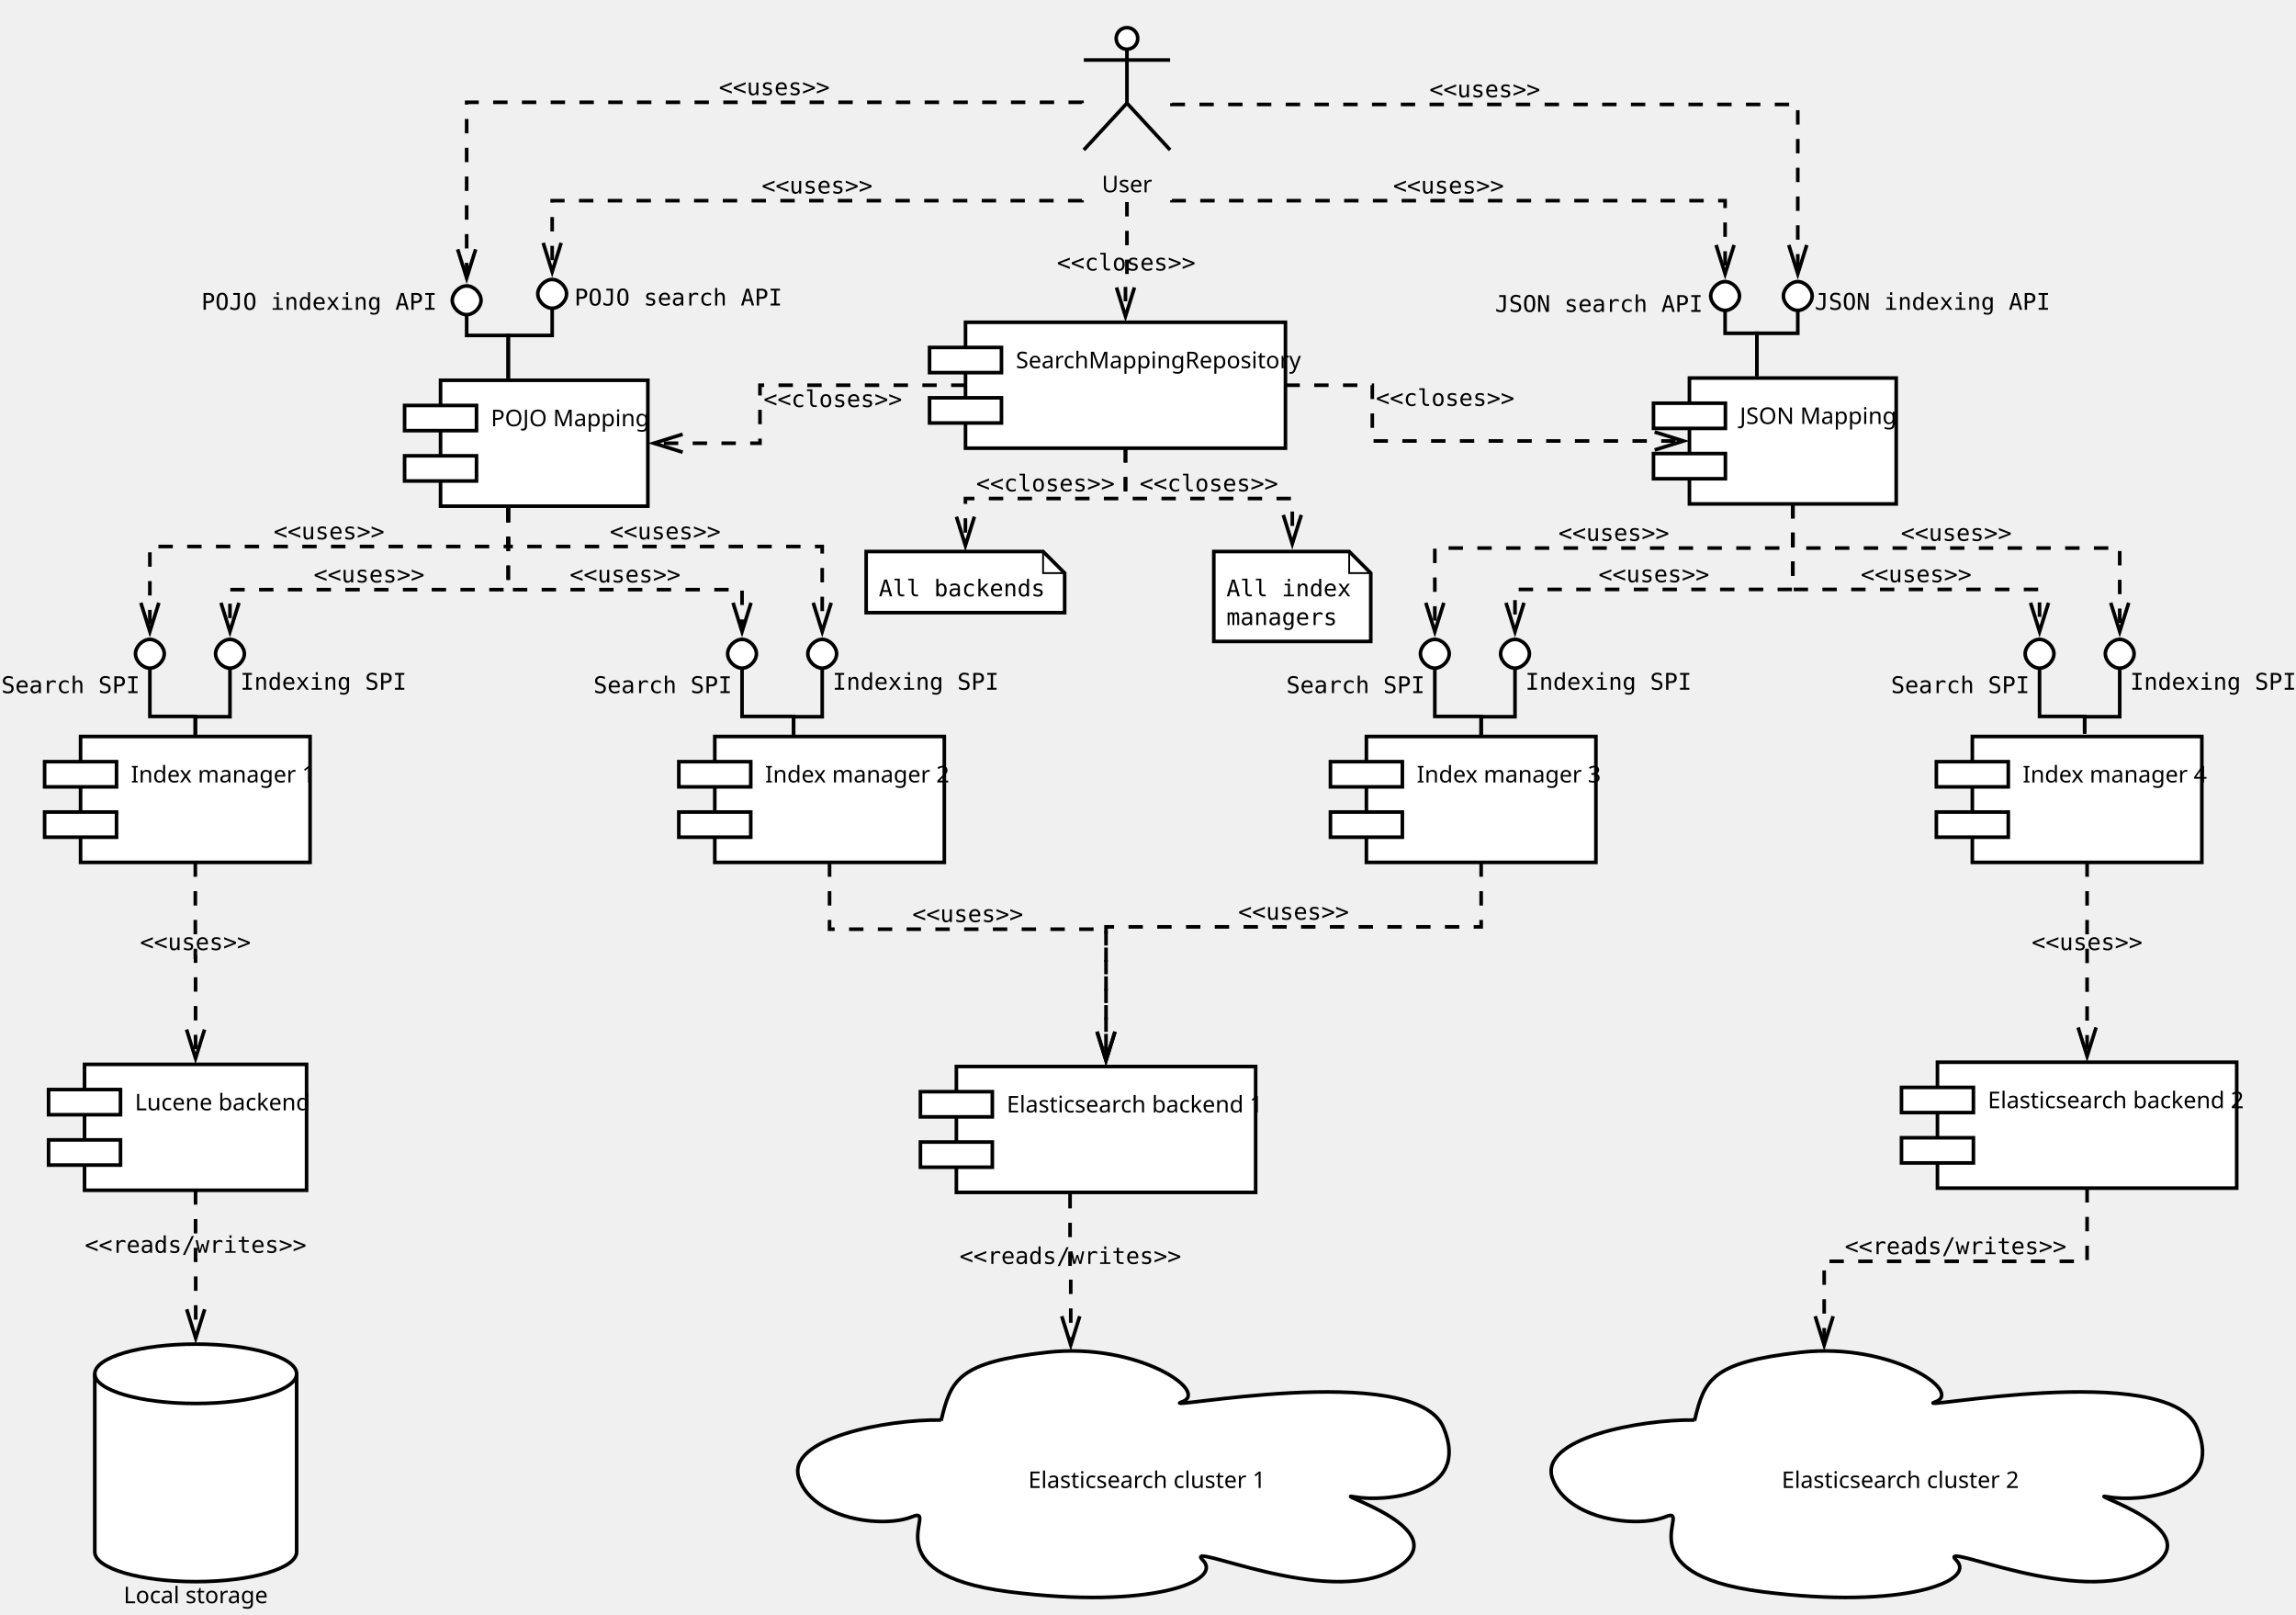
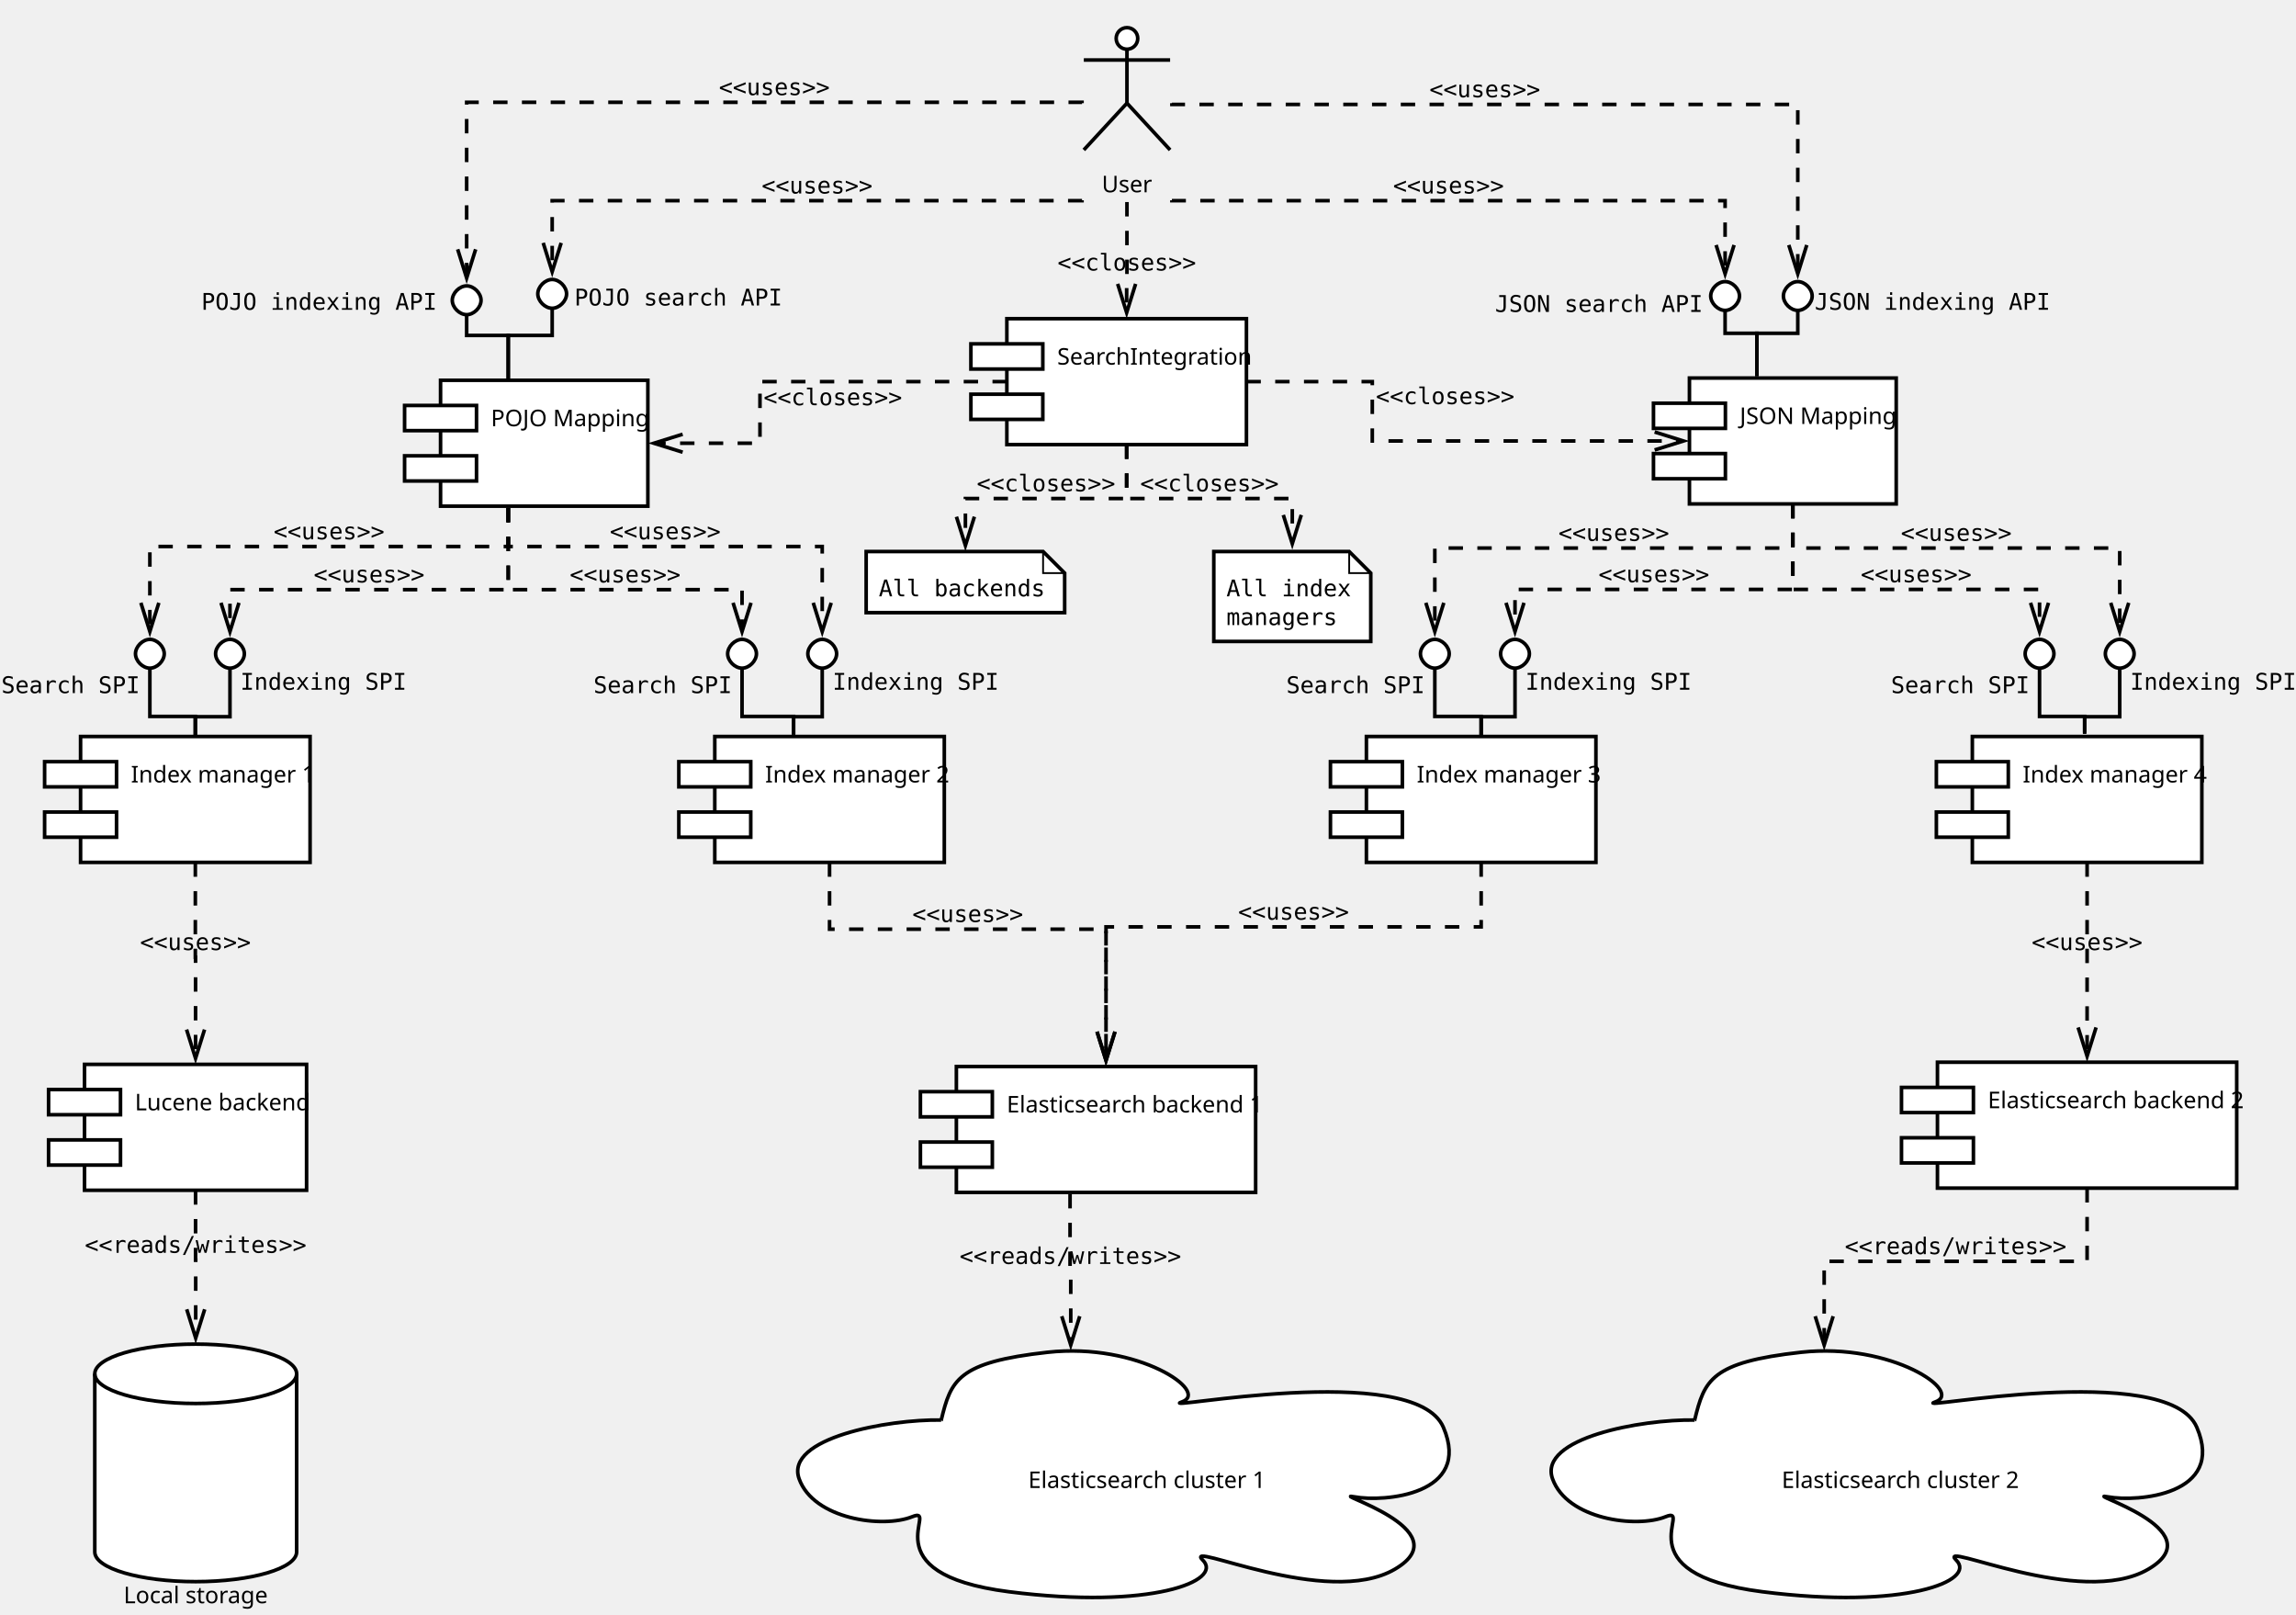
<svg xmlns="http://www.w3.org/2000/svg" width="64cm" height="45cm" viewBox="7 30 1277 895">
  <g>
    <rect style="fill: #ffffff" x="252.028" y="240" width="115.3" height="70" />
    <rect style="fill: none; fill-opacity:0; stroke-width: 2; stroke: #000000" x="252.028" y="240" width="115.3" height="70" />
    <rect style="fill: #ffffff" x="232.028" y="254" width="40" height="14" />
    <rect style="fill: none; fill-opacity:0; stroke-width: 2; stroke: #000000" x="232.028" y="254" width="40" height="14" />
    <rect style="fill: #ffffff" x="232.028" y="282" width="40" height="14" />
    <rect style="fill: none; fill-opacity:0; stroke-width: 2; stroke: #000000" x="232.028" y="282" width="40" height="14" />
    <text font-size="12.8" style="fill: #000000;text-anchor:start;font-family:sans-serif;font-style:normal;font-weight:normal" x="280.028" y="265.55">
      <tspan x="280.028" y="265.55">POJO Mapping</tspan>
    </text>
  </g>
  <g>
    <rect style="fill: #ffffff" x="946.64" y="238.75" width="115" height="70" />
    <rect style="fill: none; fill-opacity:0; stroke-width: 2; stroke: #000000" x="946.64" y="238.75" width="115" height="70" />
    <rect style="fill: #ffffff" x="926.64" y="252.75" width="40" height="14" />
    <rect style="fill: none; fill-opacity:0; stroke-width: 2; stroke: #000000" x="926.64" y="252.75" width="40" height="14" />
    <rect style="fill: #ffffff" x="926.64" y="280.75" width="40" height="14" />
    <rect style="fill: none; fill-opacity:0; stroke-width: 2; stroke: #000000" x="926.64" y="280.75" width="40" height="14" />
    <text font-size="12.8" style="fill: #000000;text-anchor:start;font-family:sans-serif;font-style:normal;font-weight:normal" x="974.64" y="264.3">
      <tspan x="974.64" y="264.3">JSON Mapping</tspan>
    </text>
  </g>
  <g>
-     <rect style="fill: #ffffff" x="544" y="207.75" width="177.95" height="70" />
-     <rect style="fill: none; fill-opacity:0; stroke-width: 2; stroke: #000000" x="544" y="207.75" width="177.95" height="70" />
-     <rect style="fill: #ffffff" x="524" y="221.75" width="40" height="14" />
-     <rect style="fill: none; fill-opacity:0; stroke-width: 2; stroke: #000000" x="524" y="221.75" width="40" height="14" />
-     <rect style="fill: #ffffff" x="524" y="249.75" width="40" height="14" />
-     <rect style="fill: none; fill-opacity:0; stroke-width: 2; stroke: #000000" x="524" y="249.75" width="40" height="14" />
-     <text font-size="12.8" style="fill: #000000;text-anchor:start;font-family:sans-serif;font-style:normal;font-weight:normal" x="572" y="233.3">
-       <tspan x="572" y="233.3">SearchMappingRepository</tspan>
-     </text>
-   </g>
-   <g>
-     <polyline style="fill: none; fill-opacity:0; stroke-width: 2; stroke-dasharray: 8; stroke: #000000" points="544,242.75 429.684,242.75 429.684,275 374.033,275 " />
+     <rect style="fill: #ffffff" x="567" y="205.75" width="133.25" height="70" />
+     <rect style="fill: none; fill-opacity:0; stroke-width: 2; stroke: #000000" x="567" y="205.75" width="133.25" height="70" />
+     <rect style="fill: #ffffff" x="547" y="219.75" width="40" height="14" />
+     <rect style="fill: none; fill-opacity:0; stroke-width: 2; stroke: #000000" x="547" y="219.75" width="40" height="14" />
+     <rect style="fill: #ffffff" x="547" y="247.75" width="40" height="14" />
+     <rect style="fill: none; fill-opacity:0; stroke-width: 2; stroke: #000000" x="547" y="247.75" width="40" height="14" />
+     <text font-size="12.8" style="fill: #000000;text-anchor:start;font-family:sans-serif;font-style:normal;font-weight:normal" x="595" y="231.3">
+       <tspan x="595" y="231.3">SearchIntegration</tspan>
+     </text>
+   </g>
+   <g>
+     <polyline style="fill: none; fill-opacity:0; stroke-width: 2; stroke-dasharray: 8; stroke: #000000" points="567,240.75 429.684,240.75 429.684,275 374.033,275 " />
    <polyline style="fill: none; fill-opacity:0; stroke-width: 2; stroke: #000000" points="386.681,270 370.681,275 386.681,280 " />
-     <text font-size="12.8" style="fill: #000000;text-anchor:start;font-family:monospace;font-style:normal;font-weight:normal" x="431.684" y="254.875">&lt;&lt;closes&gt;&gt;</text>
+     <text font-size="12.8" style="fill: #000000;text-anchor:start;font-family:monospace;font-style:normal;font-weight:normal" x="431.684" y="253.875">&lt;&lt;closes&gt;&gt;</text>
  </g>
  <g>
    <ellipse style="fill: #ffffff" cx="633.798" cy="49.92" rx="6" ry="6" />
    <ellipse style="fill: none; fill-opacity:0; stroke-width: 2; stroke: #000000" cx="633.798" cy="49.92" rx="6" ry="6" />
    <line style="fill: none; fill-opacity:0; stroke-width: 2; stroke: #000000" x1="609.798" y1="61.92" x2="657.798" y2="61.92" />
    <line style="fill: none; fill-opacity:0; stroke-width: 2; stroke: #000000" x1="633.798" y1="55.92" x2="633.798" y2="85.92" />
    <line style="fill: none; fill-opacity:0; stroke-width: 2; stroke: #000000" x1="633.798" y1="85.92" x2="609.798" y2="111.92" />
    <line style="fill: none; fill-opacity:0; stroke-width: 2; stroke: #000000" x1="633.798" y1="85.92" x2="657.798" y2="111.92" />
    <text font-size="12.8" style="fill: #000000;text-anchor:middle;font-family:sans-serif;font-style:normal;font-weight:normal" x="633.798" y="135.47">
      <tspan x="633.798" y="135.47">User</tspan>
    </text>
  </g>
  <g>
    <polyline style="fill: none; fill-opacity:0; stroke-width: 2; stroke-dasharray: 8; stroke: #000000" points="608.798,85.92 608.798,85.438 266.548,85.438 266.548,179.815 " />
    <polyline style="fill: none; fill-opacity:0; stroke-width: 2; stroke: #000000" points="261.548,167.168 266.548,183.168 271.548,167.168 " />
    <text font-size="12.8" style="fill: #000000;text-anchor:middle;font-family:monospace;font-style:normal;font-weight:normal" x="437.673" y="81.438">&lt;&lt;uses&gt;&gt;</text>
  </g>
  <g>
-     <polyline style="fill: none; fill-opacity:0; stroke-width: 2; stroke-dasharray: 8; stroke: #000000" points="633.798,140.904 633.798,182.953 632.975,182.953 632.975,201.045 " />
-     <polyline style="fill: none; fill-opacity:0; stroke-width: 2; stroke: #000000" points="627.975,188.397 632.975,204.397 637.975,188.397 " />
-     <text font-size="12.8" style="fill: #000000;text-anchor:middle;font-family:monospace;font-style:normal;font-weight:normal" x="633.387" y="178.953">&lt;&lt;closes&gt;&gt;</text>
+     <polyline style="fill: none; fill-opacity:0; stroke-width: 2; stroke-dasharray: 8; stroke: #000000" points="633.798,140.904 633.798,182.953 633.625,182.953 633.625,199.045 " />
+     <polyline style="fill: none; fill-opacity:0; stroke-width: 2; stroke: #000000" points="628.625,186.397 633.625,202.397 638.625,186.397 " />
+     <text font-size="12.8" style="fill: #000000;text-anchor:middle;font-family:monospace;font-style:normal;font-weight:normal" x="633.712" y="178.953">&lt;&lt;closes&gt;&gt;</text>
  </g>
  <g>
    <polyline style="fill: none; fill-opacity:0; stroke-width: 2; stroke-dasharray: 8; stroke: #000000" points="658.798,85.92 658.798,86.627 1006.9,86.627 1006.9,177.437 " />
    <polyline style="fill: none; fill-opacity:0; stroke-width: 2; stroke: #000000" points="1001.9,164.789 1006.9,180.789 1011.9,164.789 " />
    <text font-size="12.8" style="fill: #000000;text-anchor:middle;font-family:monospace;font-style:normal;font-weight:normal" x="832.851" y="82.627">&lt;&lt;uses&gt;&gt;</text>
  </g>
  <g>
-     <polyline style="fill: none; fill-opacity:0; stroke-width: 2; stroke-dasharray: 8; stroke: #000000" points="721.95,242.75 770.25,242.75 770.25,273.75 939.935,273.75 " />
+     <polyline style="fill: none; fill-opacity:0; stroke-width: 2; stroke-dasharray: 8; stroke: #000000" points="700.25,240.75 770.25,240.75 770.25,273.75 939.935,273.75 " />
    <polyline style="fill: none; fill-opacity:0; stroke-width: 2; stroke: #000000" points="927.287,278.75 943.287,273.75 927.287,268.75 " />
-     <text font-size="12.8" style="fill: #000000;text-anchor:start;font-family:monospace;font-style:normal;font-weight:normal" x="772.25" y="254.25">&lt;&lt;closes&gt;&gt;</text>
+     <text font-size="12.8" style="fill: #000000;text-anchor:start;font-family:monospace;font-style:normal;font-weight:normal" x="772.25" y="253.25">&lt;&lt;closes&gt;&gt;</text>
  </g>
  <g>
    <polyline style="fill: none; fill-opacity:0; stroke-width: 2; stroke: #000000" points="289.678,239.015 289.678,215.06 266.548,215.06 266.548,203.52 " />
    <path style="fill: #ffffff" d="M 266.548 187.52 C 270.548,187.52 274.548,191.52 274.548,195.52 C 274.548,199.52 270.548,203.52 266.548,203.52 C 262.548,203.52 258.548,199.52 258.548,195.52 C 258.548,191.52 262.548,187.52 266.548,187.52z" />
    <path style="fill: none; fill-opacity:0; stroke-width: 2; stroke: #000000" d="M 266.548 187.52 C 270.548,187.52 274.548,191.52 274.548,195.52 C 274.548,199.52 270.548,203.52 266.548,203.52 C 262.548,203.52 258.548,199.52 258.548,195.52 C 258.548,191.52 262.548,187.52 266.548,187.52" />
    <text font-size="12.8" style="fill: #000000;text-anchor:middle;font-family:monospace;font-style:normal;font-weight:normal" x="184.492" y="200.79">
      <tspan x="184.492" y="200.79">POJO indexing API</tspan>
    </text>
  </g>
  <g>
    <polyline style="fill: none; fill-opacity:0; stroke-width: 2; stroke: #000000" points="984.14,237.743 984.14,213.872 1006.9,213.872 1006.9,201.142 " />
    <path style="fill: #ffffff" d="M 1006.9 185.142 C 1010.9,185.142 1014.9,189.142 1014.9,193.142 C 1014.9,197.142 1010.9,201.142 1006.9,201.142 C 1002.9,201.142 998.904,197.142 998.904,193.142 C 998.904,189.142 1002.9,185.142 1006.9,185.142z" />
    <path style="fill: none; fill-opacity:0; stroke-width: 2; stroke: #000000" d="M 1006.9 185.142 C 1010.9,185.142 1014.9,189.142 1014.9,193.142 C 1014.9,197.142 1010.9,201.142 1006.9,201.142 C 1002.9,201.142 998.904,197.142 998.904,193.142 C 998.904,189.142 1002.9,185.142 1006.9,185.142" />
    <text font-size="12.8" style="fill: #000000;text-anchor:middle;font-family:monospace;font-style:normal;font-weight:normal" x="1081.82" y="200.79">
      <tspan x="1081.82" y="200.79">JSON indexing API</tspan>
    </text>
  </g>
  <g>
    <polyline style="fill: none; fill-opacity:0; stroke-width: 2; stroke: #000000" points="289.678,239.015 289.678,215.06 314.116,215.06 314.116,199.953 " />
    <path style="fill: #ffffff" d="M 314.116 183.953 C 318.116,183.953 322.116,187.953 322.116,191.953 C 322.116,195.953 318.116,199.953 314.116,199.953 C 310.116,199.953 306.116,195.953 306.116,191.953 C 306.116,187.953 310.116,183.953 314.116,183.953z" />
    <path style="fill: none; fill-opacity:0; stroke-width: 2; stroke: #000000" d="M 314.116 183.953 C 318.116,183.953 322.116,187.953 322.116,191.953 C 322.116,195.953 318.116,199.953 314.116,199.953 C 310.116,199.953 306.116,195.953 306.116,191.953 C 306.116,187.953 310.116,183.953 314.116,183.953" />
    <text font-size="12.8" style="fill: #000000;text-anchor:middle;font-family:monospace;font-style:normal;font-weight:normal" x="384.278" y="198.412">
      <tspan x="384.278" y="198.412">POJO search API</tspan>
    </text>
  </g>
  <g>
    <polyline style="fill: none; fill-opacity:0; stroke-width: 2; stroke-dasharray: 8; stroke: #000000" points="608.798,139.92 608.798,140.141 314.116,140.141 314.116,176.247 " />
    <polyline style="fill: none; fill-opacity:0; stroke-width: 2; stroke: #000000" points="309.116,163.6 314.116,179.6 319.116,163.6 " />
    <text font-size="12.8" style="fill: #000000;text-anchor:middle;font-family:monospace;font-style:normal;font-weight:normal" x="461.457" y="136.141">&lt;&lt;uses&gt;&gt;</text>
  </g>
  <g>
    <polyline style="fill: none; fill-opacity:0; stroke-width: 2; stroke: #000000" points="984.14,237.743 984.14,213.872 966.472,213.872 966.472,201.142 " />
    <path style="fill: #ffffff" d="M 966.472 185.142 C 970.472,185.142 974.472,189.142 974.472,193.142 C 974.472,197.142 970.472,201.142 966.472,201.142 C 962.472,201.142 958.472,197.142 958.472,193.142 C 958.472,189.142 962.472,185.142 966.472,185.142z" />
    <path style="fill: none; fill-opacity:0; stroke-width: 2; stroke: #000000" d="M 966.472 185.142 C 970.472,185.142 974.472,189.142 974.472,193.142 C 974.472,197.142 970.472,201.142 966.472,201.142 C 962.472,201.142 958.472,197.142 958.472,193.142 C 958.472,189.142 962.472,185.142 966.472,185.142" />
    <text font-size="12.8" style="fill: #000000;text-anchor:middle;font-family:monospace;font-style:normal;font-weight:normal" x="896.31" y="201.98">
      <tspan x="896.31" y="201.98">JSON search API</tspan>
    </text>
  </g>
  <g>
    <polyline style="fill: none; fill-opacity:0; stroke-width: 2; stroke-dasharray: 8; stroke: #000000" points="658.798,139.92 658.798,140.141 966.472,140.141 966.472,177.437 " />
    <polyline style="fill: none; fill-opacity:0; stroke-width: 2; stroke: #000000" points="961.472,164.789 966.472,180.789 971.472,164.789 " />
    <text font-size="12.8" style="fill: #000000;text-anchor:middle;font-family:monospace;font-style:normal;font-weight:normal" x="812.635" y="136.141">&lt;&lt;uses&gt;&gt;</text>
  </g>
  <g>
    <rect style="fill: #ffffff" x="54.014" y="620.374" width="123.5" height="70" />
    <rect style="fill: none; fill-opacity:0; stroke-width: 2; stroke: #000000" x="54.014" y="620.374" width="123.5" height="70" />
    <rect style="fill: #ffffff" x="34.014" y="634.374" width="40" height="14" />
    <rect style="fill: none; fill-opacity:0; stroke-width: 2; stroke: #000000" x="34.014" y="634.374" width="40" height="14" />
    <rect style="fill: #ffffff" x="34.014" y="662.374" width="40" height="14" />
    <rect style="fill: none; fill-opacity:0; stroke-width: 2; stroke: #000000" x="34.014" y="662.374" width="40" height="14" />
    <text font-size="12.8" style="fill: #000000;text-anchor:start;font-family:sans-serif;font-style:normal;font-weight:normal" x="82.014" y="645.924">
      <tspan x="82.014" y="645.924">Lucene backend</tspan>
    </text>
  </g>
  <g>
    <rect style="fill: #ffffff" x="538.922" y="621.562" width="166.45" height="70" />
    <rect style="fill: none; fill-opacity:0; stroke-width: 2; stroke: #000000" x="538.922" y="621.562" width="166.45" height="70" />
    <rect style="fill: #ffffff" x="518.922" y="635.562" width="40" height="14" />
    <rect style="fill: none; fill-opacity:0; stroke-width: 2; stroke: #000000" x="518.922" y="635.562" width="40" height="14" />
    <rect style="fill: #ffffff" x="518.922" y="663.562" width="40" height="14" />
    <rect style="fill: none; fill-opacity:0; stroke-width: 2; stroke: #000000" x="518.922" y="663.562" width="40" height="14" />
    <text font-size="12.8" style="fill: #000000;text-anchor:start;font-family:sans-serif;font-style:normal;font-weight:normal" x="566.922" y="647.112">
      <tspan x="566.922" y="647.112">Elasticsearch backend 1</tspan>
    </text>
  </g>
  <g>
    <rect style="fill: #ffffff" x="1084.58" y="619.184" width="166.45" height="70" />
    <rect style="fill: none; fill-opacity:0; stroke-width: 2; stroke: #000000" x="1084.58" y="619.184" width="166.45" height="70" />
    <rect style="fill: #ffffff" x="1064.58" y="633.184" width="40" height="14" />
    <rect style="fill: none; fill-opacity:0; stroke-width: 2; stroke: #000000" x="1064.58" y="633.184" width="40" height="14" />
    <rect style="fill: #ffffff" x="1064.58" y="661.184" width="40" height="14" />
    <rect style="fill: none; fill-opacity:0; stroke-width: 2; stroke: #000000" x="1064.58" y="661.184" width="40" height="14" />
    <text font-size="12.8" style="fill: #000000;text-anchor:start;font-family:sans-serif;font-style:normal;font-weight:normal" x="1112.58" y="644.734">
      <tspan x="1112.58" y="644.734">Elasticsearch backend 2</tspan>
    </text>
  </g>
  <g>
    <rect style="fill: #ffffff" x="766.972" y="438.068" width="127.65" height="70" />
    <rect style="fill: none; fill-opacity:0; stroke-width: 2; stroke: #000000" x="766.972" y="438.068" width="127.65" height="70" />
    <rect style="fill: #ffffff" x="746.972" y="452.068" width="40" height="14" />
    <rect style="fill: none; fill-opacity:0; stroke-width: 2; stroke: #000000" x="746.972" y="452.068" width="40" height="14" />
    <rect style="fill: #ffffff" x="746.972" y="480.068" width="40" height="14" />
    <rect style="fill: none; fill-opacity:0; stroke-width: 2; stroke: #000000" x="746.972" y="480.068" width="40" height="14" />
    <text font-size="12.8" style="fill: #000000;text-anchor:start;font-family:sans-serif;font-style:normal;font-weight:normal" x="794.972" y="463.618">
      <tspan x="794.972" y="463.618">Index manager 3</tspan>
    </text>
  </g>
  <g>
-     <polyline style="fill: none; fill-opacity:0; stroke-width: 2; stroke: #000000" points="830.797,438.068 830.797,426.904 805.028,426.904 805.028,400.068 " />
+     <polyline style="fill: none; fill-opacity:0; stroke-width: 2; stroke: #000000" points="830.796,438.068 830.796,426.904 805.028,426.904 805.028,400.068 " />
    <path style="fill: #ffffff" d="M 805.028 384.068 C 809.028,384.068 813.028,388.068 813.028,392.068 C 813.028,396.068 809.028,400.068 805.028,400.068 C 801.028,400.068 797.028,396.068 797.028,392.068 C 797.028,388.068 801.028,384.068 805.028,384.068z" />
    <path style="fill: none; fill-opacity:0; stroke-width: 2; stroke: #000000" d="M 805.028 384.068 C 809.028,384.068 813.028,388.068 813.028,392.068 C 813.028,396.068 809.028,400.068 805.028,400.068 C 801.028,400.068 797.028,396.068 797.028,392.068 C 797.028,388.068 801.028,384.068 805.028,384.068" />
    <text font-size="12.8" style="fill: #000000;text-anchor:middle;font-family:monospace;font-style:normal;font-weight:normal" x="760.936" y="413.936">
      <tspan x="760.936" y="413.936">Search SPI</tspan>
    </text>
  </g>
  <g>
-     <polyline style="fill: none; fill-opacity:0; stroke-width: 2; stroke: #000000" points="830.797,438.068 830.797,427.068 849.622,427.068 849.622,400.068 " />
+     <polyline style="fill: none; fill-opacity:0; stroke-width: 2; stroke: #000000" points="830.796,438.068 830.796,427.068 849.622,427.068 849.622,400.068 " />
    <path style="fill: #ffffff" d="M 849.622 384.068 C 853.622,384.068 857.622,388.068 857.622,392.068 C 857.622,396.068 853.622,400.068 849.622,400.068 C 845.622,400.068 841.622,396.068 841.622,392.068 C 841.622,388.068 845.622,384.068 849.622,384.068z" />
    <path style="fill: none; fill-opacity:0; stroke-width: 2; stroke: #000000" d="M 849.622 384.068 C 853.622,384.068 857.622,388.068 857.622,392.068 C 857.622,396.068 853.622,400.068 849.622,400.068 C 845.622,400.068 841.622,396.068 841.622,392.068 C 841.622,388.068 845.622,384.068 849.622,384.068" />
    <text font-size="12.8" style="fill: #000000;text-anchor:middle;font-family:monospace;font-style:normal;font-weight:normal" x="901.622" y="412.068">
      <tspan x="901.622" y="412.068">Indexing SPI</tspan>
    </text>
  </g>
  <g>
    <rect style="fill: #ffffff" x="1103.98" y="438.068" width="127.65" height="70" />
    <rect style="fill: none; fill-opacity:0; stroke-width: 2; stroke: #000000" x="1103.98" y="438.068" width="127.65" height="70" />
    <rect style="fill: #ffffff" x="1083.98" y="452.068" width="40" height="14" />
    <rect style="fill: none; fill-opacity:0; stroke-width: 2; stroke: #000000" x="1083.98" y="452.068" width="40" height="14" />
    <rect style="fill: #ffffff" x="1083.98" y="480.068" width="40" height="14" />
    <rect style="fill: none; fill-opacity:0; stroke-width: 2; stroke: #000000" x="1083.98" y="480.068" width="40" height="14" />
    <text font-size="12.8" style="fill: #000000;text-anchor:start;font-family:sans-serif;font-style:normal;font-weight:normal" x="1131.98" y="463.618">
      <tspan x="1131.98" y="463.618">Index manager 4</tspan>
    </text>
  </g>
  <g>
    <polyline style="fill: none; fill-opacity:0; stroke-width: 2; stroke: #000000" points="1166.45,436.646 1166.45,426.904 1141.36,426.904 1141.36,400.068 " />
    <path style="fill: #ffffff" d="M 1141.36 384.068 C 1145.36,384.068 1149.36,388.068 1149.36,392.068 C 1149.36,396.068 1145.36,400.068 1141.36,400.068 C 1137.36,400.068 1133.36,396.068 1133.36,392.068 C 1133.36,388.068 1137.36,384.068 1141.36,384.068z" />
    <path style="fill: none; fill-opacity:0; stroke-width: 2; stroke: #000000" d="M 1141.36 384.068 C 1145.36,384.068 1149.36,388.068 1149.36,392.068 C 1149.36,396.068 1145.36,400.068 1141.36,400.068 C 1137.36,400.068 1133.36,396.068 1133.36,392.068 C 1133.36,388.068 1137.36,384.068 1141.36,384.068" />
    <text font-size="12.8" style="fill: #000000;text-anchor:middle;font-family:monospace;font-style:normal;font-weight:normal" x="1097.27" y="413.936">
      <tspan x="1097.27" y="413.936">Search SPI</tspan>
    </text>
  </g>
  <g>
    <polyline style="fill: none; fill-opacity:0; stroke-width: 2; stroke: #000000" points="1166.45,435.998 1166.45,427.068 1185.96,427.068 1185.96,400.068 " />
    <path style="fill: #ffffff" d="M 1185.96 384.068 C 1189.96,384.068 1193.96,388.068 1193.96,392.068 C 1193.96,396.068 1189.96,400.068 1185.96,400.068 C 1181.96,400.068 1177.96,396.068 1177.96,392.068 C 1177.96,388.068 1181.96,384.068 1185.96,384.068z" />
    <path style="fill: none; fill-opacity:0; stroke-width: 2; stroke: #000000" d="M 1185.96 384.068 C 1189.96,384.068 1193.96,388.068 1193.96,392.068 C 1193.96,396.068 1189.96,400.068 1185.96,400.068 C 1181.96,400.068 1177.96,396.068 1177.96,392.068 C 1177.96,388.068 1181.96,384.068 1185.96,384.068" />
    <text font-size="12.8" style="fill: #000000;text-anchor:middle;font-family:monospace;font-style:normal;font-weight:normal" x="1237.96" y="412.068">
      <tspan x="1237.96" y="412.068">Indexing SPI</tspan>
    </text>
  </g>
  <g>
    <rect style="fill: #ffffff" x="404.558" y="438.068" width="127.65" height="70" />
    <rect style="fill: none; fill-opacity:0; stroke-width: 2; stroke: #000000" x="404.558" y="438.068" width="127.65" height="70" />
    <rect style="fill: #ffffff" x="384.558" y="452.068" width="40" height="14" />
    <rect style="fill: none; fill-opacity:0; stroke-width: 2; stroke: #000000" x="384.558" y="452.068" width="40" height="14" />
    <rect style="fill: #ffffff" x="384.558" y="480.068" width="40" height="14" />
    <rect style="fill: none; fill-opacity:0; stroke-width: 2; stroke: #000000" x="384.558" y="480.068" width="40" height="14" />
    <text font-size="12.8" style="fill: #000000;text-anchor:start;font-family:sans-serif;font-style:normal;font-weight:normal" x="432.558" y="463.618">
      <tspan x="432.558" y="463.618">Index manager 2</tspan>
    </text>
  </g>
  <g>
-     <polyline style="fill: none; fill-opacity:0; stroke-width: 2; stroke: #000000" points="448.383,437.061 448.383,426.904 419.714,426.904 419.714,400.068 " />
+     <polyline style="fill: none; fill-opacity:0; stroke-width: 2; stroke: #000000" points="448.382,437.061 448.382,426.904 419.714,426.904 419.714,400.068 " />
    <path style="fill: #ffffff" d="M 419.714 384.068 C 423.714,384.068 427.714,388.068 427.714,392.068 C 427.714,396.068 423.714,400.068 419.714,400.068 C 415.714,400.068 411.714,396.068 411.714,392.068 C 411.714,388.068 415.714,384.068 419.714,384.068z" />
    <path style="fill: none; fill-opacity:0; stroke-width: 2; stroke: #000000" d="M 419.714 384.068 C 423.714,384.068 427.714,388.068 427.714,392.068 C 427.714,396.068 423.714,400.068 419.714,400.068 C 415.714,400.068 411.714,396.068 411.714,392.068 C 411.714,388.068 415.714,384.068 419.714,384.068" />
    <text font-size="12.8" style="fill: #000000;text-anchor:middle;font-family:monospace;font-style:normal;font-weight:normal" x="375.622" y="413.936">
      <tspan x="375.622" y="413.936">Search SPI</tspan>
    </text>
  </g>
  <g>
-     <polyline style="fill: none; fill-opacity:0; stroke-width: 2; stroke: #000000" points="448.383,437.073 448.383,427.068 464.308,427.068 464.308,400.068 " />
+     <polyline style="fill: none; fill-opacity:0; stroke-width: 2; stroke: #000000" points="448.382,437.073 448.382,427.068 464.308,427.068 464.308,400.068 " />
    <path style="fill: #ffffff" d="M 464.308 384.068 C 468.308,384.068 472.308,388.068 472.308,392.068 C 472.308,396.068 468.308,400.068 464.308,400.068 C 460.308,400.068 456.308,396.068 456.308,392.068 C 456.308,388.068 460.308,384.068 464.308,384.068z" />
    <path style="fill: none; fill-opacity:0; stroke-width: 2; stroke: #000000" d="M 464.308 384.068 C 468.308,384.068 472.308,388.068 472.308,392.068 C 472.308,396.068 468.308,400.068 464.308,400.068 C 460.308,400.068 456.308,396.068 456.308,392.068 C 456.308,388.068 460.308,384.068 464.308,384.068" />
    <text font-size="12.8" style="fill: #000000;text-anchor:middle;font-family:monospace;font-style:normal;font-weight:normal" x="516.308" y="412.068">
      <tspan x="516.308" y="412.068">Indexing SPI</tspan>
    </text>
  </g>
  <g>
    <rect style="fill: #ffffff" x="51.813" y="438.068" width="127.65" height="70" />
    <rect style="fill: none; fill-opacity:0; stroke-width: 2; stroke: #000000" x="51.813" y="438.068" width="127.65" height="70" />
    <rect style="fill: #ffffff" x="31.813" y="452.068" width="40" height="14" />
    <rect style="fill: none; fill-opacity:0; stroke-width: 2; stroke: #000000" x="31.813" y="452.068" width="40" height="14" />
    <rect style="fill: #ffffff" x="31.813" y="480.068" width="40" height="14" />
    <rect style="fill: none; fill-opacity:0; stroke-width: 2; stroke: #000000" x="31.813" y="480.068" width="40" height="14" />
    <text font-size="12.8" style="fill: #000000;text-anchor:start;font-family:sans-serif;font-style:normal;font-weight:normal" x="79.813" y="463.618">
      <tspan x="79.813" y="463.618">Index manager 1</tspan>
    </text>
  </g>
  <g>
    <polyline style="fill: none; fill-opacity:0; stroke-width: 2; stroke: #000000" points="115.638,438.068 115.638,426.904 90.352,426.904 90.352,400.068 " />
    <path style="fill: #ffffff" d="M 90.352 384.068 C 94.352,384.068 98.352,388.068 98.352,392.068 C 98.352,396.068 94.352,400.068 90.352,400.068 C 86.352,400.068 82.352,396.068 82.352,392.068 C 82.352,388.068 86.352,384.068 90.352,384.068z" />
    <path style="fill: none; fill-opacity:0; stroke-width: 2; stroke: #000000" d="M 90.352 384.068 C 94.352,384.068 98.352,388.068 98.352,392.068 C 98.352,396.068 94.352,400.068 90.352,400.068 C 86.352,400.068 82.352,396.068 82.352,392.068 C 82.352,388.068 86.352,384.068 90.352,384.068" />
    <text font-size="12.8" style="fill: #000000;text-anchor:middle;font-family:monospace;font-style:normal;font-weight:normal" x="46.26" y="413.936">
      <tspan x="46.26" y="413.936">Search SPI</tspan>
    </text>
  </g>
  <g>
    <polyline style="fill: none; fill-opacity:0; stroke-width: 2; stroke: #000000" points="115.638,438.068 115.638,427.068 134.907,427.068 134.907,400.068 " />
    <path style="fill: #ffffff" d="M 134.907 384.068 C 138.907,384.068 142.907,388.068 142.907,392.068 C 142.907,396.068 138.907,400.068 134.907,400.068 C 130.907,400.068 126.907,396.068 126.907,392.068 C 126.907,388.068 130.907,384.068 134.907,384.068z" />
    <path style="fill: none; fill-opacity:0; stroke-width: 2; stroke: #000000" d="M 134.907 384.068 C 138.907,384.068 142.907,388.068 142.907,392.068 C 142.907,396.068 138.907,400.068 134.907,400.068 C 130.907,400.068 126.907,396.068 126.907,392.068 C 126.907,388.068 130.907,384.068 134.907,384.068" />
    <text font-size="12.8" style="fill: #000000;text-anchor:middle;font-family:monospace;font-style:normal;font-weight:normal" x="186.906" y="412.068">
      <tspan x="186.906" y="412.068">Indexing SPI</tspan>
    </text>
  </g>
  <g>
    <polyline style="fill: none; fill-opacity:0; stroke-width: 2; stroke-dasharray: 8; stroke: #000000" points="289.678,310.986 289.678,332.42 90.352,332.42 90.352,376.363 " />
    <polyline style="fill: none; fill-opacity:0; stroke-width: 2; stroke: #000000" points="85.352,363.715 90.352,379.715 95.352,363.715 " />
    <text font-size="12.8" style="fill: #000000;text-anchor:middle;font-family:monospace;font-style:normal;font-weight:normal" x="190.015" y="328.42">&lt;&lt;uses&gt;&gt;</text>
  </g>
  <g>
    <polyline style="fill: none; fill-opacity:0; stroke-width: 2; stroke-dasharray: 8; stroke: #000000" points="289.678,310.995 289.678,356.41 134.907,356.41 134.907,376.363 " />
    <polyline style="fill: none; fill-opacity:0; stroke-width: 2; stroke: #000000" points="129.907,363.715 134.907,379.715 139.907,363.715 " />
    <text font-size="12.8" style="fill: #000000;text-anchor:middle;font-family:monospace;font-style:normal;font-weight:normal" x="212.292" y="352.41">&lt;&lt;uses&gt;&gt;</text>
  </g>
  <g>
    <polyline style="fill: none; fill-opacity:0; stroke-width: 2; stroke-dasharray: 8; stroke: #000000" points="289.678,310.995 289.678,356.41 419.714,356.41 419.714,376.363 " />
    <polyline style="fill: none; fill-opacity:0; stroke-width: 2; stroke: #000000" points="414.714,363.715 419.714,379.715 424.714,363.715 " />
    <text font-size="12.8" style="fill: #000000;text-anchor:middle;font-family:monospace;font-style:normal;font-weight:normal" x="354.696" y="352.41">&lt;&lt;uses&gt;&gt;</text>
  </g>
  <g>
    <polyline style="fill: none; fill-opacity:0; stroke-width: 2; stroke-dasharray: 8; stroke: #000000" points="289.678,310.986 289.678,332.42 464.308,332.42 464.308,376.363 " />
    <polyline style="fill: none; fill-opacity:0; stroke-width: 2; stroke: #000000" points="459.308,363.715 464.308,379.715 469.308,363.715 " />
    <text font-size="12.8" style="fill: #000000;text-anchor:middle;font-family:monospace;font-style:normal;font-weight:normal" x="376.993" y="328.42">&lt;&lt;uses&gt;&gt;</text>
  </g>
  <g>
    <polyline style="fill: none; fill-opacity:0; stroke-width: 2; stroke-dasharray: 8; stroke: #000000" points="1004.14,308.75 1004.14,333.288 805.028,333.288 805.028,376.363 " />
    <polyline style="fill: none; fill-opacity:0; stroke-width: 2; stroke: #000000" points="800.028,363.715 805.028,379.715 810.028,363.715 " />
    <text font-size="12.8" style="fill: #000000;text-anchor:middle;font-family:monospace;font-style:normal;font-weight:normal" x="904.584" y="329.288">&lt;&lt;uses&gt;&gt;</text>
  </g>
  <g>
    <polyline style="fill: none; fill-opacity:0; stroke-width: 2; stroke-dasharray: 8; stroke: #000000" points="1004.14,308.75 1004.14,356.288 849.622,356.288 849.622,376.363 " />
    <polyline style="fill: none; fill-opacity:0; stroke-width: 2; stroke: #000000" points="844.622,363.715 849.622,379.715 854.622,363.715 " />
    <text font-size="12.8" style="fill: #000000;text-anchor:middle;font-family:monospace;font-style:normal;font-weight:normal" x="926.881" y="352.288">&lt;&lt;uses&gt;&gt;</text>
  </g>
  <g>
    <polyline style="fill: none; fill-opacity:0; stroke-width: 2; stroke-dasharray: 8; stroke: #000000" points="1004.14,308.75 1004.14,333.288 1185.96,333.288 1185.96,376.363 " />
    <polyline style="fill: none; fill-opacity:0; stroke-width: 2; stroke: #000000" points="1180.96,363.715 1185.96,379.715 1190.96,363.715 " />
    <text font-size="12.8" style="fill: #000000;text-anchor:middle;font-family:monospace;font-style:normal;font-weight:normal" x="1095.05" y="329.288">&lt;&lt;uses&gt;&gt;</text>
  </g>
  <g>
    <polyline style="fill: none; fill-opacity:0; stroke-width: 2; stroke-dasharray: 8; stroke: #000000" points="1004.14,308.75 1004.14,356.288 1141.36,356.288 1141.36,376.363 " />
    <polyline style="fill: none; fill-opacity:0; stroke-width: 2; stroke: #000000" points="1136.36,363.715 1141.36,379.715 1146.36,363.715 " />
    <text font-size="12.8" style="fill: #000000;text-anchor:middle;font-family:monospace;font-style:normal;font-weight:normal" x="1072.75" y="352.288">&lt;&lt;uses&gt;&gt;</text>
  </g>
  <g>
    <path style="fill: #ffffff" d="M 530.48 818.137 C 500.845,817.634 443.37,828.188 451.452,850.802 C 459.535,873.416 498.151,878.442 514.316,871.909 C 530.48,865.376 489.17,903.569 568.198,913.62 C 647.226,923.671 687.638,907.589 675.963,896.031 C 664.288,884.472 745.113,923.168 782.831,901.056 C 820.548,878.944 744.215,857.838 760.379,860.853 C 776.544,863.868 825.937,859.848 809.772,822.157 C 793.607,784.466 648.124,813.614 664.288,808.086 C 680.453,802.558 640.041,774.918 589.751,780.446 C 539.461,785.974 535.894,796.005 530.506,818.117 L 530.48,818.137z" />
    <path style="fill: none; fill-opacity:0; stroke-width: 2; stroke: #000000" d="M 530.48 818.137 C 500.845,817.634 443.37,828.188 451.452,850.802 C 459.535,873.416 498.151,878.442 514.316,871.909 C 530.48,865.376 489.17,903.569 568.198,913.62 C 647.226,923.671 687.638,907.589 675.963,896.031 C 664.288,884.472 745.113,923.168 782.831,901.056 C 820.548,878.944 744.215,857.838 760.379,860.853 C 776.544,863.868 825.937,859.848 809.772,822.157 C 793.607,784.466 648.124,813.614 664.288,808.086 C 680.453,802.558 640.041,774.918 589.751,780.446 C 539.461,785.974 535.894,796.005 530.506,818.117 L 530.48,818.137" />
    <text font-size="12.8" style="fill: #000000;text-anchor:middle;font-family:sans-serif;font-style:normal;font-weight:normal" x="644.909" y="855.916">
      <tspan x="644.909" y="855.916">Elasticsearch cluster 1</tspan>
    </text>
  </g>
  <g>
    <path style="fill: #ffffff" d="M 949.526 818.137 C 919.891,817.634 862.416,828.188 870.498,850.802 C 878.581,873.416 917.197,878.442 933.362,871.909 C 949.526,865.376 908.216,903.569 987.244,913.62 C 1066.27,923.671 1106.68,907.589 1095.01,896.031 C 1083.33,884.472 1164.16,923.168 1201.88,901.056 C 1239.59,878.944 1163.26,857.838 1179.43,860.853 C 1195.59,863.868 1244.98,859.848 1228.82,822.157 C 1212.65,784.466 1067.17,813.614 1083.33,808.086 C 1099.5,802.558 1059.09,774.918 1008.8,780.446 C 958.507,785.974 954.94,796.005 949.552,818.117 L 949.526,818.137z" />
    <path style="fill: none; fill-opacity:0; stroke-width: 2; stroke: #000000" d="M 949.526 818.137 C 919.891,817.634 862.416,828.188 870.498,850.802 C 878.581,873.416 917.197,878.442 933.362,871.909 C 949.526,865.376 908.216,903.569 987.244,913.62 C 1066.27,923.671 1106.68,907.589 1095.01,896.031 C 1083.33,884.472 1164.16,923.168 1201.88,901.056 C 1239.59,878.944 1163.26,857.838 1179.43,860.853 C 1195.59,863.868 1244.98,859.848 1228.82,822.157 C 1212.65,784.466 1067.17,813.614 1083.33,808.086 C 1099.5,802.558 1059.09,774.918 1008.8,780.446 C 958.507,785.974 954.94,796.005 949.552,818.117 L 949.526,818.137" />
    <text font-size="12.8" style="fill: #000000;text-anchor:middle;font-family:sans-serif;font-style:normal;font-weight:normal" x="1063.95" y="855.916">
      <tspan x="1063.95" y="855.916">Elasticsearch cluster 2</tspan>
    </text>
  </g>
  <g>
    <rect style="fill: #ffffff" x="59.718" y="792.428" width="112.265" height="99.057" />
    <ellipse style="fill: #ffffff" cx="115.851" cy="891.485" rx="56.133" ry="16.51" />
    <ellipse style="fill: #ffffff" cx="115.851" cy="792.428" rx="56.133" ry="16.51" />
    <ellipse style="fill: none; fill-opacity:0; stroke-width: 2; stroke: #000000" cx="115.851" cy="792.428" rx="56.133" ry="16.51" />
    <path style="fill: none; fill-opacity:0; stroke-width: 2; stroke: #000000" d="M 171.983 792.428 L 171.983,891.485 C 171.983,900.603 146.852,907.994 115.851,907.994 C 84.85,907.994 59.718,900.603 59.718,891.485 L 59.718,792.428" />
    <text font-size="12.8" style="fill: #000000;text-anchor:middle;font-family:sans-serif;font-style:normal;font-weight:normal" x="115.851" y="919.994">
      <tspan x="115.851" y="919.994">Local storage</tspan>
    </text>
  </g>
  <g>
    <polyline style="fill: none; fill-opacity:0; stroke-width: 2; stroke-dasharray: 8; stroke: #000000" points="115.764,690.374 115.764,729.146 115.851,729.146 115.851,769.213 " />
    <polyline style="fill: none; fill-opacity:0; stroke-width: 2; stroke: #000000" points="110.851,756.565 115.851,772.565 120.851,756.565 " />
    <text font-size="12.8" style="fill: #000000;text-anchor:middle;font-family:monospace;font-style:normal;font-weight:normal" x="115.808" y="725.146">&lt;&lt;reads/writes&gt;&gt;</text>
  </g>
  <g>
    <polyline style="fill: none; fill-opacity:0; stroke-width: 2; stroke-dasharray: 8; stroke: #000000" points="602.147,692.449 602.147,735.336 602.536,735.336 602.536,773.063 " />
    <polyline style="fill: none; fill-opacity:0; stroke-width: 2; stroke: #000000" points="597.536,760.415 602.536,776.415 607.536,760.415 " />
    <text font-size="12.8" style="fill: #000000;text-anchor:middle;font-family:monospace;font-style:normal;font-weight:normal" x="602.341" y="731.336">&lt;&lt;reads/writes&gt;&gt;</text>
  </g>
  <g>
    <polyline style="fill: none; fill-opacity:0; stroke-width: 2; stroke-dasharray: 8; stroke: #000000" points="115.638,508.068 115.638,560.816 115.764,560.816 115.764,613.669 " />
    <polyline style="fill: none; fill-opacity:0; stroke-width: 2; stroke: #000000" points="110.764,601.021 115.764,617.021 120.764,601.021 " />
    <text font-size="12.8" style="fill: #000000;text-anchor:middle;font-family:monospace;font-style:normal;font-weight:normal" x="115.701" y="556.816">&lt;&lt;uses&gt;&gt;</text>
  </g>
  <g>
-     <polyline style="fill: none; fill-opacity:0; stroke-width: 2; stroke-dasharray: 8; stroke: #000000" points="468.383,508.068 468.383,545.214 622.148,545.214 622.148,614.857 " />
+     <polyline style="fill: none; fill-opacity:0; stroke-width: 2; stroke-dasharray: 8; stroke: #000000" points="468.382,508.068 468.382,545.214 622.148,545.214 622.148,614.857 " />
    <polyline style="fill: none; fill-opacity:0; stroke-width: 2; stroke: #000000" points="617.148,602.209 622.148,618.209 627.148,602.209 " />
    <text font-size="12.8" style="fill: #000000;text-anchor:middle;font-family:monospace;font-style:normal;font-weight:normal" x="545.265" y="541.214">&lt;&lt;uses&gt;&gt;</text>
  </g>
  <g>
-     <polyline style="fill: none; fill-opacity:0; stroke-width: 2; stroke-dasharray: 8; stroke: #000000" points="830.797,508.068 830.797,543.918 622.148,543.918 622.148,614.857 " />
+     <polyline style="fill: none; fill-opacity:0; stroke-width: 2; stroke-dasharray: 8; stroke: #000000" points="830.796,508.068 830.796,543.918 622.148,543.918 622.148,614.857 " />
    <polyline style="fill: none; fill-opacity:0; stroke-width: 2; stroke: #000000" points="617.148,602.209 622.148,618.209 627.148,602.209 " />
    <text font-size="12.8" style="fill: #000000;text-anchor:middle;font-family:monospace;font-style:normal;font-weight:normal" x="726.472" y="539.918">&lt;&lt;uses&gt;&gt;</text>
  </g>
  <g>
    <polyline style="fill: none; fill-opacity:0; stroke-width: 2; stroke-dasharray: 8; stroke: #000000" points="1167.81,508.068 1167.81,560.816 1167.81,560.816 1167.81,612.479 " />
    <polyline style="fill: none; fill-opacity:0; stroke-width: 2; stroke: #000000" points="1162.81,599.831 1167.81,615.831 1172.81,599.831 " />
    <text font-size="12.8" style="fill: #000000;text-anchor:middle;font-family:monospace;font-style:normal;font-weight:normal" x="1167.81" y="556.816">&lt;&lt;uses&gt;&gt;</text>
  </g>
  <g>
-     <polyline style="fill: none; fill-opacity:0; stroke-width: 2; stroke-dasharray: 8; stroke: #000000" points="632.975,277.75 632.975,305.75 543.946,305.75 543.946,328.509 " />
+     <polyline style="fill: none; fill-opacity:0; stroke-width: 2; stroke-dasharray: 8; stroke: #000000" points="633.625,275.75 633.625,305.75 543.946,305.75 543.946,328.509 " />
    <polyline style="fill: none; fill-opacity:0; stroke-width: 2; stroke: #000000" points="538.946,315.861 543.946,331.861 548.946,315.861 " />
-     <text font-size="12.8" style="fill: #000000;text-anchor:middle;font-family:monospace;font-style:normal;font-weight:normal" x="588.461" y="301.75">&lt;&lt;closes&gt;&gt;</text>
+     <text font-size="12.8" style="fill: #000000;text-anchor:middle;font-family:monospace;font-style:normal;font-weight:normal" x="588.785" y="301.75">&lt;&lt;closes&gt;&gt;</text>
  </g>
  <g>
    <polygon style="fill: #ffffff" points="488.746,335.214 587.146,335.214 599.146,347.214 599.146,369.214 488.746,369.214 " />
    <polygon style="fill: none; fill-opacity:0; stroke-width: 2; stroke: #000000" points="488.746,335.214 587.146,335.214 599.146,347.214 599.146,369.214 488.746,369.214 " />
    <polyline style="fill: none; fill-opacity:0; stroke-width: 1; stroke: #000000" points="587.146,335.214 587.146,347.214 599.146,347.214 " />
    <text font-size="12.8" style="fill: #000000;text-anchor:start;font-family:monospace;font-style:normal;font-weight:normal" x="495.746" y="360.114">
      <tspan x="495.746" y="360.114">All backends</tspan>
    </text>
  </g>
  <g>
-     <polyline style="fill: none; fill-opacity:0; stroke-width: 2; stroke-dasharray: 8; stroke: #000000" points="1167.81,689.184 1167.81,729.882 1021.58,729.882 1021.58,773.062 " />
+     <polyline style="fill: none; fill-opacity:0; stroke-width: 2; stroke-dasharray: 8; stroke: #000000" points="1167.81,689.184 1167.81,729.882 1021.58,729.882 1021.58,773.063 " />
    <polyline style="fill: none; fill-opacity:0; stroke-width: 2; stroke: #000000" points="1016.58,760.415 1021.58,776.415 1026.58,760.415 " />
    <text font-size="12.8" style="fill: #000000;text-anchor:middle;font-family:monospace;font-style:normal;font-weight:normal" x="1094.69" y="725.882">&lt;&lt;reads/writes&gt;&gt;</text>
  </g>
  <g>
    <polygon style="fill: #ffffff" points="682.1,335.214 757.4,335.214 769.4,347.214 769.4,385.214 682.1,385.214 " />
    <polygon style="fill: none; fill-opacity:0; stroke-width: 2; stroke: #000000" points="682.1,335.214 757.4,335.214 769.4,347.214 769.4,385.214 682.1,385.214 " />
    <polyline style="fill: none; fill-opacity:0; stroke-width: 1; stroke: #000000" points="757.4,335.214 757.4,347.214 769.4,347.214 " />
    <text font-size="12.8" style="fill: #000000;text-anchor:start;font-family:monospace;font-style:normal;font-weight:normal" x="689.1" y="360.114">
      <tspan x="689.1" y="360.114">All index</tspan>
      <tspan x="689.1" y="376.114">managers</tspan>
    </text>
  </g>
  <g>
-     <polyline style="fill: none; fill-opacity:0; stroke-width: 2; stroke-dasharray: 8; stroke: #000000" points="632.975,277.75 632.975,305.75 725.75,305.75 725.75,327.527 " />
+     <polyline style="fill: none; fill-opacity:0; stroke-width: 2; stroke-dasharray: 8; stroke: #000000" points="633.625,275.75 633.625,305.75 725.75,305.75 725.75,327.527 " />
    <polyline style="fill: none; fill-opacity:0; stroke-width: 2; stroke: #000000" points="720.75,314.879 725.75,330.879 730.75,314.879 " />
-     <text font-size="12.8" style="fill: #000000;text-anchor:middle;font-family:monospace;font-style:normal;font-weight:normal" x="679.362" y="301.75">&lt;&lt;closes&gt;&gt;</text>
+     <text font-size="12.8" style="fill: #000000;text-anchor:middle;font-family:monospace;font-style:normal;font-weight:normal" x="679.688" y="301.75">&lt;&lt;closes&gt;&gt;</text>
  </g>
</svg>
